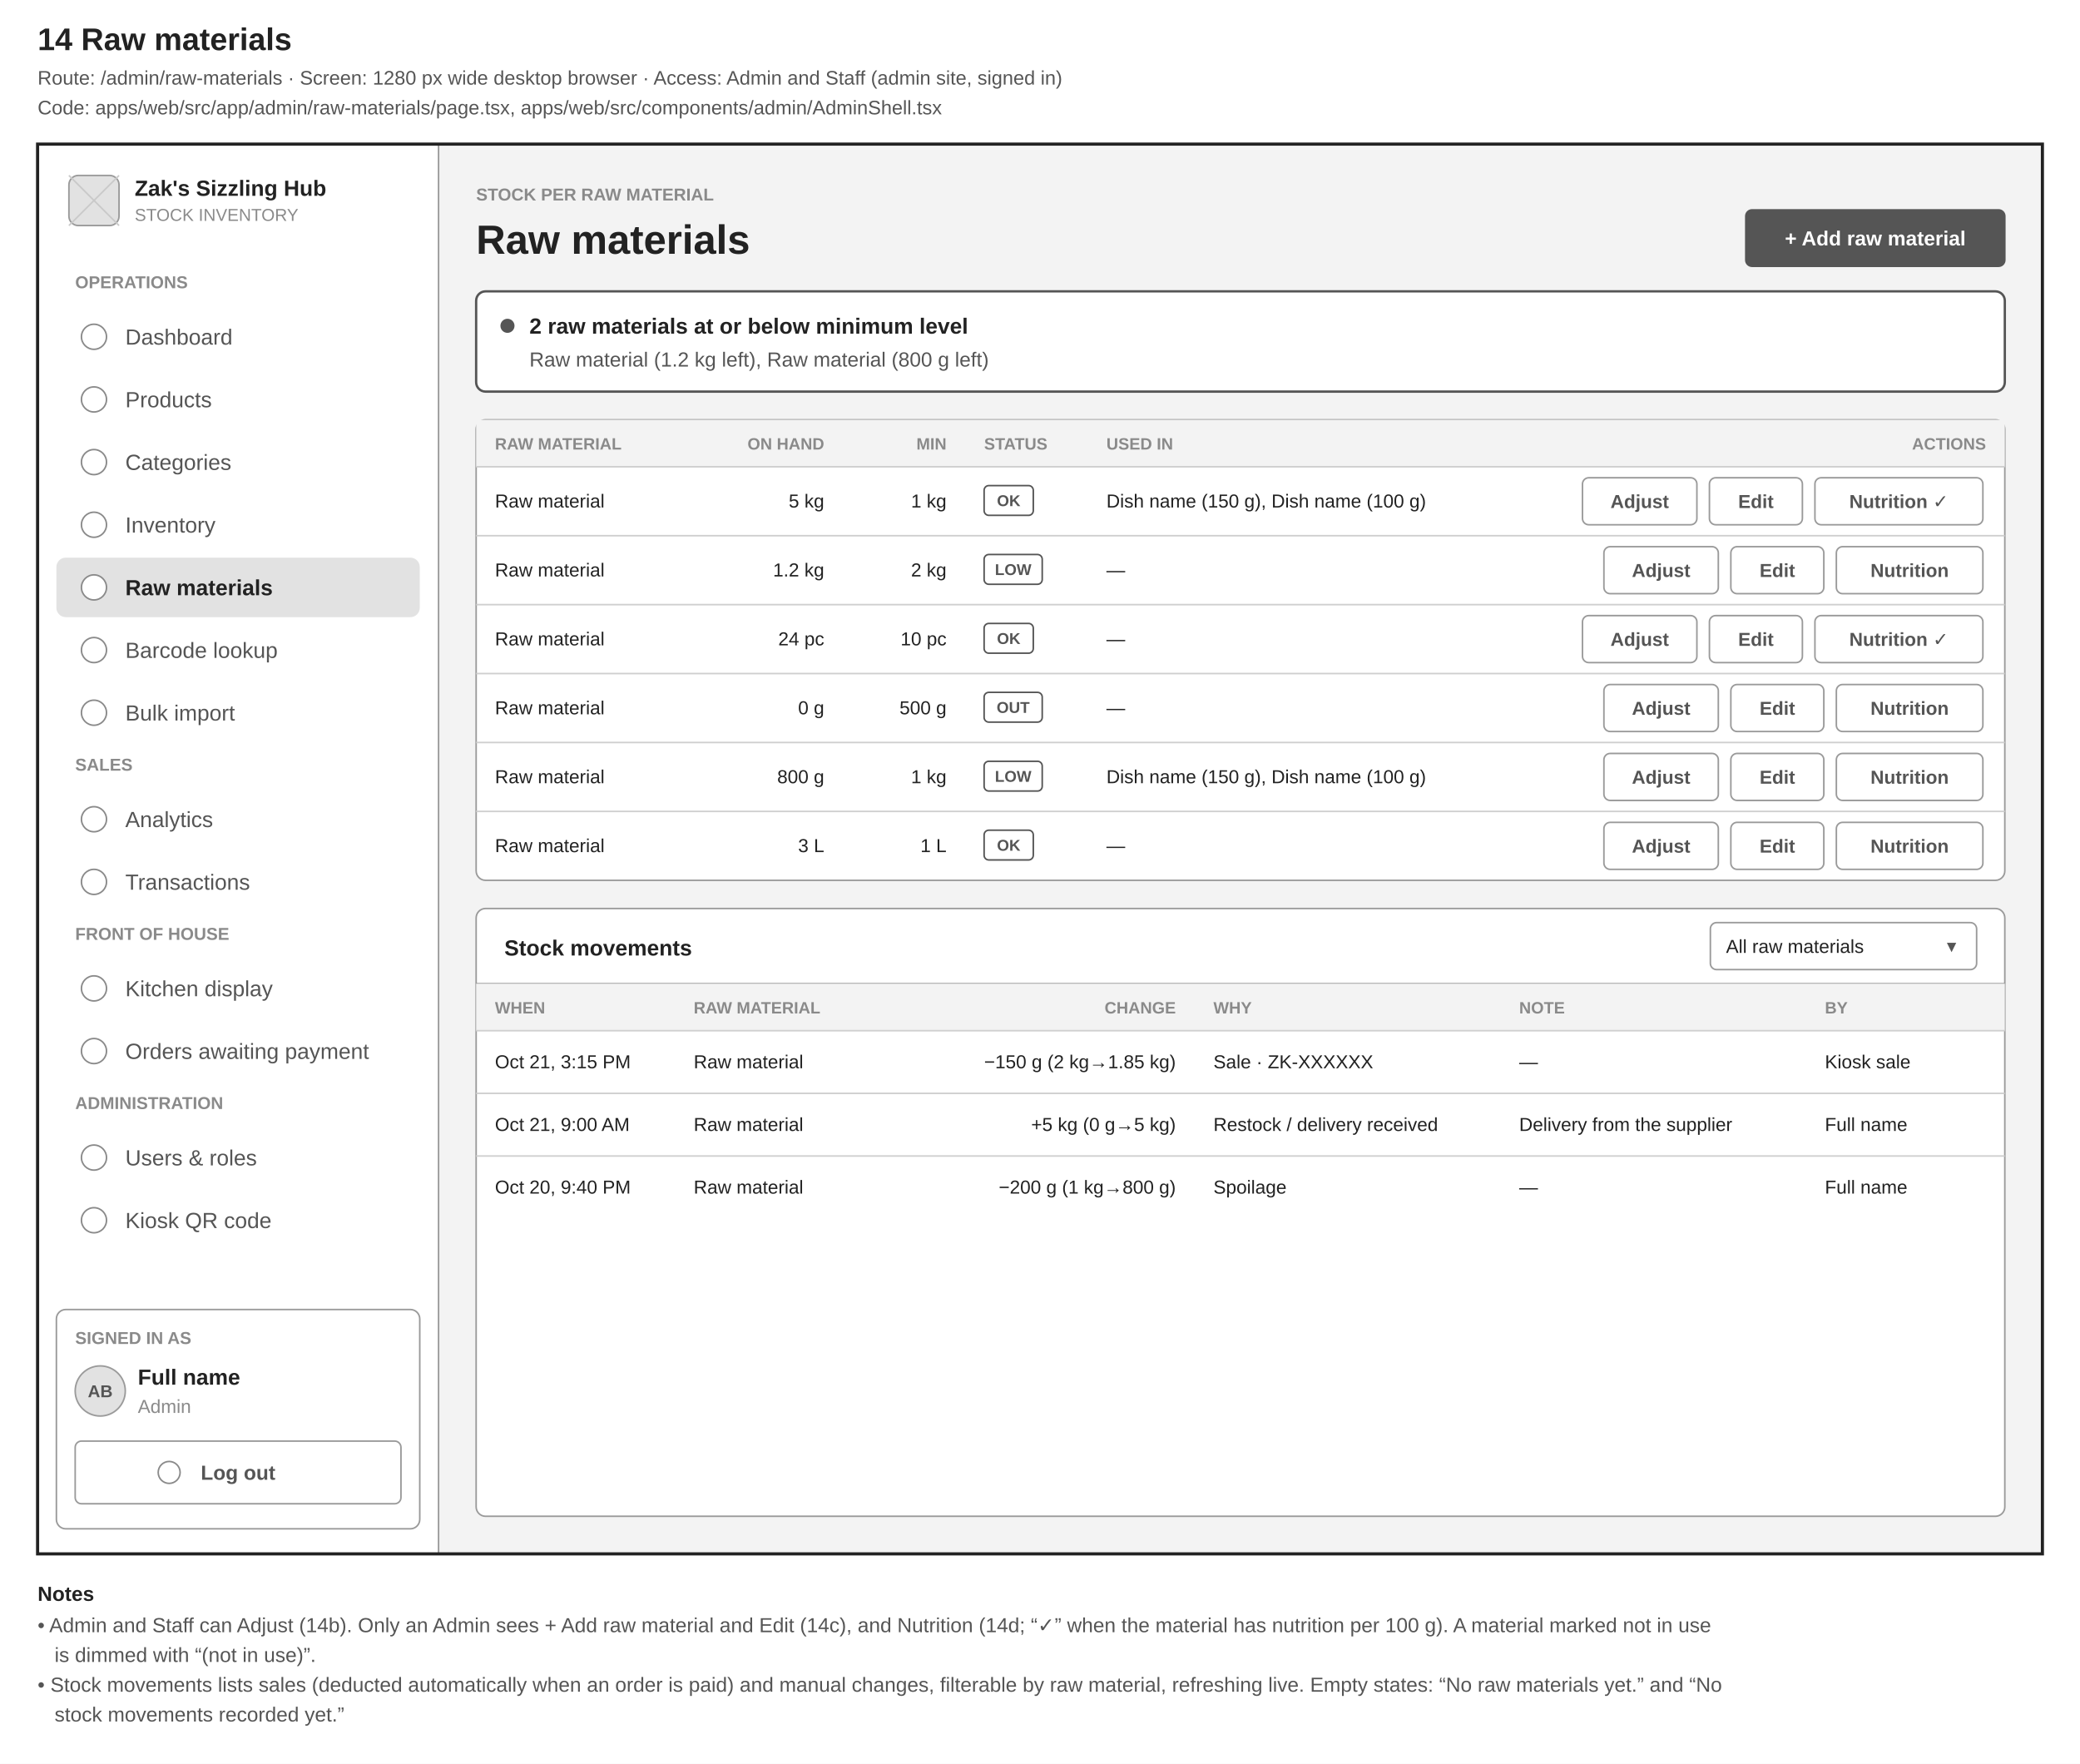
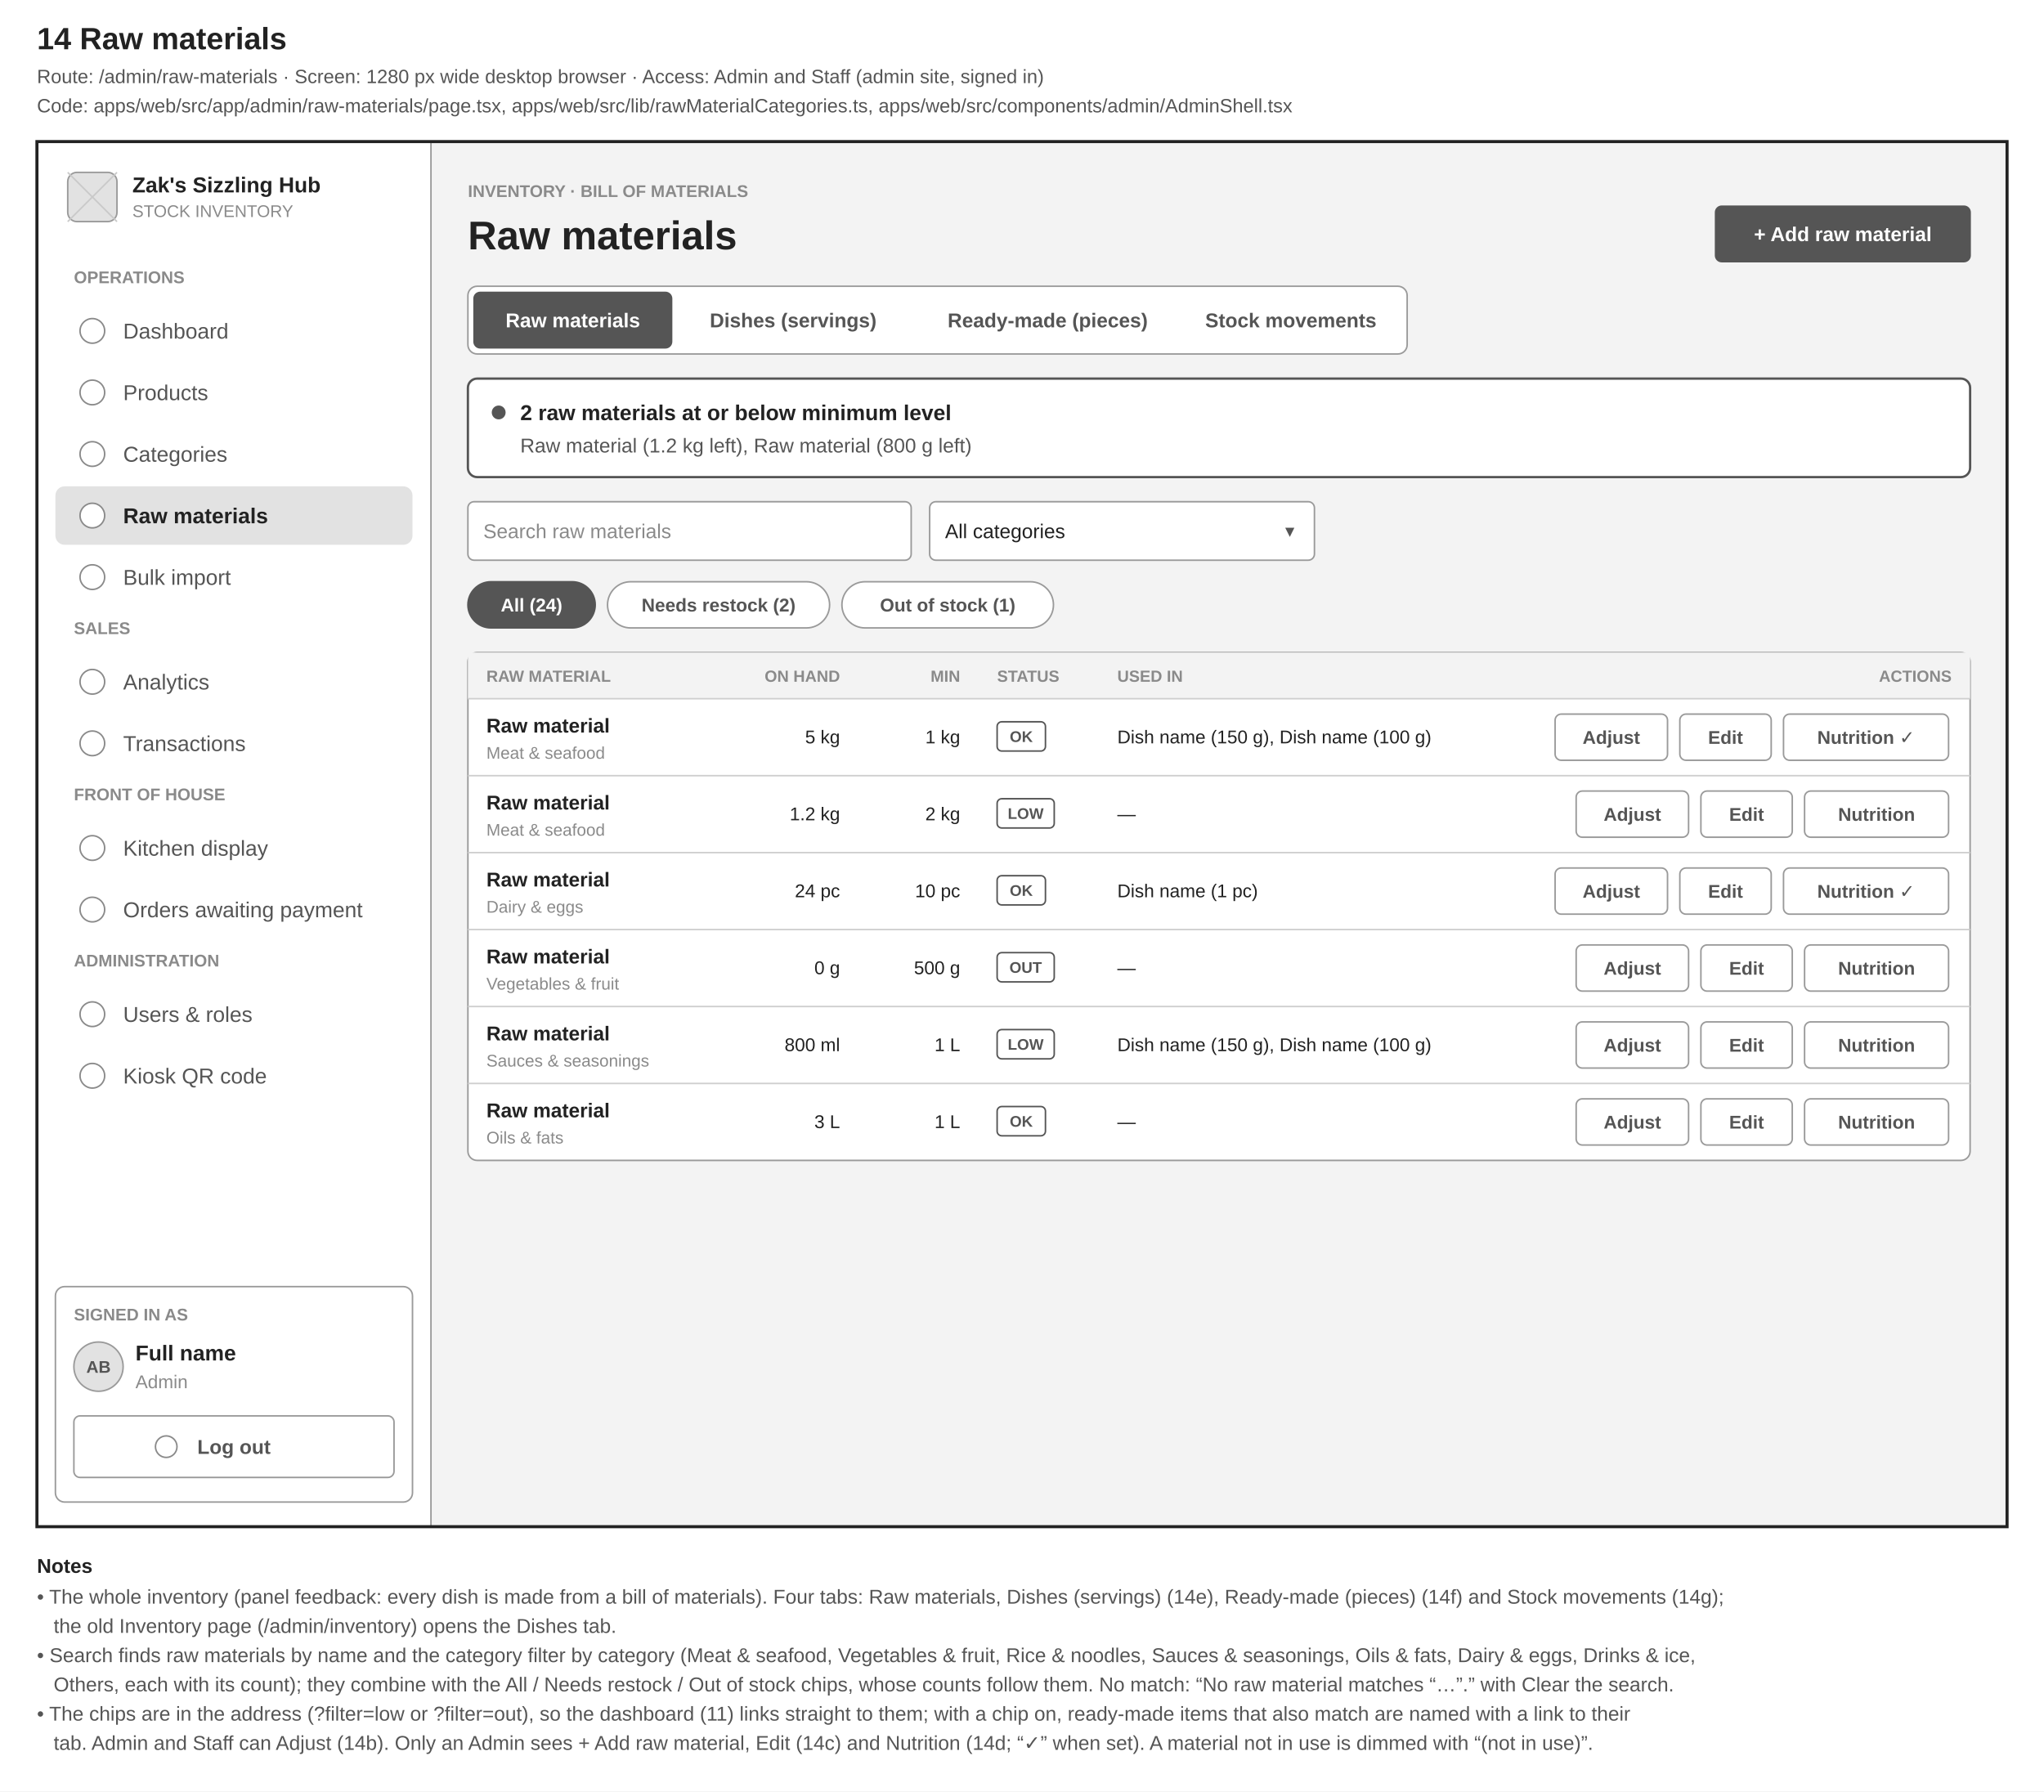
- <svg xmlns="http://www.w3.org/2000/svg" width="1328" height="1126" viewBox="0 0 1328 1126">
-   <rect x="0" y="0" width="1328" height="1126" fill="#ffffff" />
+ <svg xmlns="http://www.w3.org/2000/svg" width="1328" height="1164" viewBox="0 0 1328 1164">
+   <rect x="0" y="0" width="1328" height="1164" fill="#ffffff" />
  <text x="24" y="32" font-family="Arial, Helvetica, sans-serif" font-size="20" font-weight="700" fill="#222222">14  Raw materials</text>
  <text x="24" y="54" font-family="Arial, Helvetica, sans-serif" font-size="12.5" fill="#555555">Route: /admin/raw-materials   ·   Screen: 1280 px wide desktop browser   ·   Access: Admin and Staff (admin site, signed in)</text>
-   <text x="24" y="73" font-family="Arial, Helvetica, sans-serif" font-size="12.5" fill="#555555">Code: apps/web/src/app/admin/raw-materials/page.tsx, apps/web/src/components/admin/AdminShell.tsx</text>
+   <text x="24" y="73" font-family="Arial, Helvetica, sans-serif" font-size="12.5" fill="#555555">Code: apps/web/src/app/admin/raw-materials/page.tsx, apps/web/src/lib/rawMaterialCategories.ts, apps/web/src/components/admin/AdminShell.tsx</text>
  <text x="24" y="1022" font-family="Arial, Helvetica, sans-serif" font-size="13" font-weight="700" fill="#222222">Notes</text>
-   <text x="24" y="1042" font-family="Arial, Helvetica, sans-serif" font-size="13" fill="#555555" xml:space="preserve">• Admin and Staff can Adjust (14b). Only an Admin sees + Add raw material and Edit (14c), and Nutrition (14d; “✓” when the material has nutrition per 100 g). A material marked not in use</text>
-   <text x="24" y="1061" font-family="Arial, Helvetica, sans-serif" font-size="13" fill="#555555" xml:space="preserve">   is dimmed with “(not in use)”.</text>
-   <text x="24" y="1080" font-family="Arial, Helvetica, sans-serif" font-size="13" fill="#555555" xml:space="preserve">• Stock movements lists sales (deducted automatically when an order is paid) and manual changes, filterable by raw material, refreshing live. Empty states: “No raw materials yet.” and “No</text>
-   <text x="24" y="1099" font-family="Arial, Helvetica, sans-serif" font-size="13" fill="#555555" xml:space="preserve">   stock movements recorded yet.”</text>
+   <text x="24" y="1042" font-family="Arial, Helvetica, sans-serif" font-size="13" fill="#555555" xml:space="preserve">• The whole inventory (panel feedback: every dish is made from a bill of materials). Four tabs: Raw materials, Dishes (servings) (14e), Ready-made (pieces) (14f) and Stock movements (14g);</text>
+   <text x="24" y="1061" font-family="Arial, Helvetica, sans-serif" font-size="13" fill="#555555" xml:space="preserve">   the old Inventory page (/admin/inventory) opens the Dishes tab.</text>
+   <text x="24" y="1080" font-family="Arial, Helvetica, sans-serif" font-size="13" fill="#555555" xml:space="preserve">• Search finds raw materials by name and the category filter by category (Meat &amp; seafood, Vegetables &amp; fruit, Rice &amp; noodles, Sauces &amp; seasonings, Oils &amp; fats, Dairy &amp; eggs, Drinks &amp; ice,</text>
+   <text x="24" y="1099" font-family="Arial, Helvetica, sans-serif" font-size="13" fill="#555555" xml:space="preserve">   Others, each with its count); they combine with the All / Needs restock / Out of stock chips, whose counts follow them. No match: “No raw material matches “…”.” with Clear the search.</text>
+   <text x="24" y="1118" font-family="Arial, Helvetica, sans-serif" font-size="13" fill="#555555" xml:space="preserve">• The chips are in the address (?filter=low or ?filter=out), so the dashboard (11) links straight to them; with a chip on, ready-made items that also match are named with a link to their</text>
+   <text x="24" y="1137" font-family="Arial, Helvetica, sans-serif" font-size="13" fill="#555555" xml:space="preserve">   tab. Admin and Staff can Adjust (14b). Only an Admin sees + Add raw material, Edit (14c) and Nutrition (14d; “✓” when set). A material not in use is dimmed with “(not in use)”.</text>
  <g transform="translate(24,92)">
    <clipPath id="frame">
      <rect x="0" y="0" width="1280" height="900" />
    </clipPath>
    <g clip-path="url(#frame)">
      <rect x="0" y="0" width="1280" height="900" fill="#ffffff" />
      <rect x="0" y="0" width="1280" height="900" rx="0" fill="#f3f3f3" stroke="none" />
      <rect x="0" y="0" width="256" height="900" rx="0" fill="#ffffff" stroke="none" />
      <line x1="256" y1="0" x2="256" y2="900" stroke="#9a9a9a" stroke-width="1" />
      <rect x="20" y="20" width="32" height="32" rx="6" fill="#e2e2e2" stroke="#9a9a9a" stroke-width="1" />
      <line x1="20" y1="20" x2="52" y2="52" stroke="#c9c9c9" stroke-width="1" />
      <line x1="52" y1="20" x2="20" y2="52" stroke="#c9c9c9" stroke-width="1" />
      <text x="62" y="33" font-family="Arial, Helvetica, sans-serif" font-size="14" font-weight="700" text-anchor="start" fill="#222222">Zak's Sizzling Hub</text>
      <text x="62" y="49" font-family="Arial, Helvetica, sans-serif" font-size="11" font-weight="400" text-anchor="start" fill="#8a8a8a">STOCK INVENTORY</text>
      <text x="24" y="92" font-family="Arial, Helvetica, sans-serif" font-size="11" font-weight="700" text-anchor="start" fill="#8a8a8a">OPERATIONS</text>
      <circle cx="36" cy="123" r="8" fill="#ffffff" stroke="#8a8a8a" stroke-width="1" />
      <text x="56" y="128" font-family="Arial, Helvetica, sans-serif" font-size="14" font-weight="400" text-anchor="start" fill="#555555">Dashboard</text>
      <circle cx="36" cy="163" r="8" fill="#ffffff" stroke="#8a8a8a" stroke-width="1" />
      <text x="56" y="168" font-family="Arial, Helvetica, sans-serif" font-size="14" font-weight="400" text-anchor="start" fill="#555555">Products</text>
      <circle cx="36" cy="203" r="8" fill="#ffffff" stroke="#8a8a8a" stroke-width="1" />
      <text x="56" y="208" font-family="Arial, Helvetica, sans-serif" font-size="14" font-weight="400" text-anchor="start" fill="#555555">Categories</text>
+       <rect x="12" y="224" width="232" height="38" rx="6" fill="#e2e2e2" stroke="none" />
      <circle cx="36" cy="243" r="8" fill="#ffffff" stroke="#8a8a8a" stroke-width="1" />
-       <text x="56" y="248" font-family="Arial, Helvetica, sans-serif" font-size="14" font-weight="400" text-anchor="start" fill="#555555">Inventory</text>
-       <rect x="12" y="264" width="232" height="38" rx="6" fill="#e2e2e2" stroke="none" />
+       <text x="56" y="248" font-family="Arial, Helvetica, sans-serif" font-size="14" font-weight="700" text-anchor="start" fill="#222222">Raw materials</text>
      <circle cx="36" cy="283" r="8" fill="#ffffff" stroke="#8a8a8a" stroke-width="1" />
-       <text x="56" y="288" font-family="Arial, Helvetica, sans-serif" font-size="14" font-weight="700" text-anchor="start" fill="#222222">Raw materials</text>
-       <circle cx="36" cy="323" r="8" fill="#ffffff" stroke="#8a8a8a" stroke-width="1" />
-       <text x="56" y="328" font-family="Arial, Helvetica, sans-serif" font-size="14" font-weight="400" text-anchor="start" fill="#555555">Barcode lookup</text>
-       <circle cx="36" cy="363" r="8" fill="#ffffff" stroke="#8a8a8a" stroke-width="1" />
-       <text x="56" y="368" font-family="Arial, Helvetica, sans-serif" font-size="14" font-weight="400" text-anchor="start" fill="#555555">Bulk import</text>
-       <text x="24" y="400" font-family="Arial, Helvetica, sans-serif" font-size="11" font-weight="700" text-anchor="start" fill="#8a8a8a">SALES</text>
-       <circle cx="36" cy="431" r="8" fill="#ffffff" stroke="#8a8a8a" stroke-width="1" />
-       <text x="56" y="436" font-family="Arial, Helvetica, sans-serif" font-size="14" font-weight="400" text-anchor="start" fill="#555555">Analytics</text>
-       <circle cx="36" cy="471" r="8" fill="#ffffff" stroke="#8a8a8a" stroke-width="1" />
-       <text x="56" y="476" font-family="Arial, Helvetica, sans-serif" font-size="14" font-weight="400" text-anchor="start" fill="#555555">Transactions</text>
-       <text x="24" y="508" font-family="Arial, Helvetica, sans-serif" font-size="11" font-weight="700" text-anchor="start" fill="#8a8a8a">FRONT OF HOUSE</text>
-       <circle cx="36" cy="539" r="8" fill="#ffffff" stroke="#8a8a8a" stroke-width="1" />
-       <text x="56" y="544" font-family="Arial, Helvetica, sans-serif" font-size="14" font-weight="400" text-anchor="start" fill="#555555">Kitchen display</text>
-       <circle cx="36" cy="579" r="8" fill="#ffffff" stroke="#8a8a8a" stroke-width="1" />
-       <text x="56" y="584" font-family="Arial, Helvetica, sans-serif" font-size="14" font-weight="400" text-anchor="start" fill="#555555">Orders awaiting payment</text>
-       <text x="24" y="616" font-family="Arial, Helvetica, sans-serif" font-size="11" font-weight="700" text-anchor="start" fill="#8a8a8a">ADMINISTRATION</text>
-       <circle cx="36" cy="647" r="8" fill="#ffffff" stroke="#8a8a8a" stroke-width="1" />
-       <text x="56" y="652" font-family="Arial, Helvetica, sans-serif" font-size="14" font-weight="400" text-anchor="start" fill="#555555">Users &amp; roles</text>
-       <circle cx="36" cy="687" r="8" fill="#ffffff" stroke="#8a8a8a" stroke-width="1" />
-       <text x="56" y="692" font-family="Arial, Helvetica, sans-serif" font-size="14" font-weight="400" text-anchor="start" fill="#555555">Kiosk QR code</text>
+       <text x="56" y="288" font-family="Arial, Helvetica, sans-serif" font-size="14" font-weight="400" text-anchor="start" fill="#555555">Bulk import</text>
+       <text x="24" y="320" font-family="Arial, Helvetica, sans-serif" font-size="11" font-weight="700" text-anchor="start" fill="#8a8a8a">SALES</text>
+       <circle cx="36" cy="351" r="8" fill="#ffffff" stroke="#8a8a8a" stroke-width="1" />
+       <text x="56" y="356" font-family="Arial, Helvetica, sans-serif" font-size="14" font-weight="400" text-anchor="start" fill="#555555">Analytics</text>
+       <circle cx="36" cy="391" r="8" fill="#ffffff" stroke="#8a8a8a" stroke-width="1" />
+       <text x="56" y="396" font-family="Arial, Helvetica, sans-serif" font-size="14" font-weight="400" text-anchor="start" fill="#555555">Transactions</text>
+       <text x="24" y="428" font-family="Arial, Helvetica, sans-serif" font-size="11" font-weight="700" text-anchor="start" fill="#8a8a8a">FRONT OF HOUSE</text>
+       <circle cx="36" cy="459" r="8" fill="#ffffff" stroke="#8a8a8a" stroke-width="1" />
+       <text x="56" y="464" font-family="Arial, Helvetica, sans-serif" font-size="14" font-weight="400" text-anchor="start" fill="#555555">Kitchen display</text>
+       <circle cx="36" cy="499" r="8" fill="#ffffff" stroke="#8a8a8a" stroke-width="1" />
+       <text x="56" y="504" font-family="Arial, Helvetica, sans-serif" font-size="14" font-weight="400" text-anchor="start" fill="#555555">Orders awaiting payment</text>
+       <text x="24" y="536" font-family="Arial, Helvetica, sans-serif" font-size="11" font-weight="700" text-anchor="start" fill="#8a8a8a">ADMINISTRATION</text>
+       <circle cx="36" cy="567" r="8" fill="#ffffff" stroke="#8a8a8a" stroke-width="1" />
+       <text x="56" y="572" font-family="Arial, Helvetica, sans-serif" font-size="14" font-weight="400" text-anchor="start" fill="#555555">Users &amp; roles</text>
+       <circle cx="36" cy="607" r="8" fill="#ffffff" stroke="#8a8a8a" stroke-width="1" />
+       <text x="56" y="612" font-family="Arial, Helvetica, sans-serif" font-size="14" font-weight="400" text-anchor="start" fill="#555555">Kiosk QR code</text>
      <rect x="12" y="744" width="232" height="140" rx="6" fill="#ffffff" stroke="#9a9a9a" stroke-width="1" />
      <text x="24" y="766" font-family="Arial, Helvetica, sans-serif" font-size="11" font-weight="700" text-anchor="start" fill="#8a8a8a">SIGNED IN AS</text>
      <circle cx="40" cy="796" r="16" fill="#e2e2e2" stroke="#9a9a9a" stroke-width="1" />
      <text x="40" y="800" font-family="Arial, Helvetica, sans-serif" font-size="11" font-weight="700" text-anchor="middle" fill="#555555">AB</text>
      <text x="64" y="792" font-family="Arial, Helvetica, sans-serif" font-size="14" font-weight="700" text-anchor="start" fill="#222222">Full name</text>
      <text x="64" y="810" font-family="Arial, Helvetica, sans-serif" font-size="12" font-weight="400" text-anchor="start" fill="#8a8a8a">Admin</text>
      <rect x="24" y="828" width="208" height="40" rx="4" fill="#ffffff" stroke="#9a9a9a" stroke-width="1" />
      <text x="128.0" y="852.68" font-family="Arial, Helvetica, sans-serif" font-size="13" font-weight="700" text-anchor="middle" fill="#555555">Log out</text>
      <circle cx="84" cy="848" r="7" fill="#ffffff" stroke="#8a8a8a" stroke-width="1" />
-       <text x="280" y="36" font-family="Arial, Helvetica, sans-serif" font-size="11" font-weight="700" text-anchor="start" fill="#8a8a8a">STOCK PER RAW MATERIAL</text>
+       <text x="280" y="36" font-family="Arial, Helvetica, sans-serif" font-size="11" font-weight="700" text-anchor="start" fill="#8a8a8a">INVENTORY · BILL OF MATERIALS</text>
      <text x="280" y="70" font-family="Arial, Helvetica, sans-serif" font-size="26" font-weight="700" text-anchor="start" fill="#222222">Raw materials</text>
      <rect x="1090.62" y="42" width="165.38" height="36" rx="4" fill="#555555" stroke="#555555" stroke-width="1" />
      <text x="1173.31" y="64.68" font-family="Arial, Helvetica, sans-serif" font-size="13" font-weight="700" text-anchor="middle" fill="#ffffff">+ Add raw material</text>
-       <rect x="280" y="94" width="976" height="64" rx="6" fill="#ffffff" stroke="#555555" stroke-width="1.5" />
-       <circle cx="300" cy="116" r="4" fill="#555555" stroke="#555555" stroke-width="1" />
-       <text x="314" y="121" font-family="Arial, Helvetica, sans-serif" font-size="14" font-weight="700" text-anchor="start" fill="#222222">2 raw materials at or below minimum level</text>
-       <text x="314" y="142" font-family="Arial, Helvetica, sans-serif" font-size="13" font-weight="400" text-anchor="start" fill="#555555">Raw material (1.2 kg left), Raw material (800 g left)</text>
-       <rect x="280" y="176" width="976" height="294" rx="6" fill="#ffffff" stroke="#9a9a9a" stroke-width="1" />
-       <rect x="280" y="176" width="976" height="30" rx="0" fill="#f3f3f3" stroke="none" stroke-width="1" />
-       <text x="292" y="195.0" font-family="Arial, Helvetica, sans-serif" font-size="10.5" font-weight="700" text-anchor="start" fill="#8a8a8a">RAW MATERIAL</text>
-       <text x="502.24" y="195.0" font-family="Arial, Helvetica, sans-serif" font-size="10.5" font-weight="700" text-anchor="end" fill="#8a8a8a">ON HAND</text>
-       <text x="580.32" y="195.0" font-family="Arial, Helvetica, sans-serif" font-size="10.5" font-weight="700" text-anchor="end" fill="#8a8a8a">MIN</text>
-       <text x="604.32" y="195.0" font-family="Arial, Helvetica, sans-serif" font-size="10.5" font-weight="700" text-anchor="start" fill="#8a8a8a">STATUS</text>
-       <text x="682.4" y="195.0" font-family="Arial, Helvetica, sans-serif" font-size="10.5" font-weight="700" text-anchor="start" fill="#8a8a8a">USED IN</text>
-       <text x="1244.0" y="195.0" font-family="Arial, Helvetica, sans-serif" font-size="10.5" font-weight="700" text-anchor="end" fill="#8a8a8a">ACTIONS</text>
-       <line x1="280" y1="206" x2="1256" y2="206" stroke="#cfcfcf" stroke-width="1" />
-       <text x="292" y="232.0" font-family="Arial, Helvetica, sans-serif" font-size="12" font-weight="400" text-anchor="start" fill="#222222">Raw material</text>
-       <text x="502.24" y="232.0" font-family="Arial, Helvetica, sans-serif" font-size="12" font-weight="400" text-anchor="end" fill="#222222">5 kg</text>
-       <text x="580.32" y="232.0" font-family="Arial, Helvetica, sans-serif" font-size="12" font-weight="400" text-anchor="end" fill="#222222">1 kg</text>
-       <rect x="604.32" y="218.0" width="31.4" height="19" rx="3" fill="#ffffff" stroke="#555555" stroke-width="1" />
-       <text x="620.02" y="231.1" font-family="Arial, Helvetica, sans-serif" font-size="10" font-weight="700" text-anchor="middle" fill="#555555">OK</text>
-       <text x="682.4" y="232.0" font-family="Arial, Helvetica, sans-serif" font-size="12" font-weight="400" text-anchor="start" fill="#222222">Dish name (150 g), Dish name (100 g)</text>
-       <rect x="1134.76" y="213.0" width="107.24" height="30" rx="4" fill="#ffffff" stroke="#9a9a9a" stroke-width="1" />
-       <text x="1188.38" y="232.32" font-family="Arial, Helvetica, sans-serif" font-size="12" font-weight="700" text-anchor="middle" fill="#555555">Nutrition ✓</text>
-       <rect x="1067.4" y="213.0" width="59.36" height="30" rx="4" fill="#ffffff" stroke="#9a9a9a" stroke-width="1" />
-       <text x="1097.08" y="232.32" font-family="Arial, Helvetica, sans-serif" font-size="12" font-weight="700" text-anchor="middle" fill="#555555">Edit</text>
-       <rect x="986.36" y="213.0" width="73.04" height="30" rx="4" fill="#ffffff" stroke="#9a9a9a" stroke-width="1" />
-       <text x="1022.88" y="232.32" font-family="Arial, Helvetica, sans-serif" font-size="12" font-weight="700" text-anchor="middle" fill="#555555">Adjust</text>
-       <line x1="280" y1="250" x2="1256" y2="250" stroke="#cfcfcf" stroke-width="1" />
-       <text x="292" y="276.0" font-family="Arial, Helvetica, sans-serif" font-size="12" font-weight="400" text-anchor="start" fill="#222222">Raw material</text>
-       <text x="502.24" y="276.0" font-family="Arial, Helvetica, sans-serif" font-size="12" font-weight="400" text-anchor="end" fill="#222222">1.2 kg</text>
-       <text x="580.32" y="276.0" font-family="Arial, Helvetica, sans-serif" font-size="12" font-weight="400" text-anchor="end" fill="#222222">2 kg</text>
-       <rect x="604.32" y="262.0" width="37.1" height="19" rx="3" fill="#ffffff" stroke="#555555" stroke-width="1" />
-       <text x="622.87" y="275.1" font-family="Arial, Helvetica, sans-serif" font-size="10" font-weight="700" text-anchor="middle" fill="#555555">LOW</text>
-       <text x="682.4" y="276.0" font-family="Arial, Helvetica, sans-serif" font-size="12" font-weight="400" text-anchor="start" fill="#222222">—</text>
-       <rect x="1148.44" y="257.0" width="93.56" height="30" rx="4" fill="#ffffff" stroke="#9a9a9a" stroke-width="1" />
-       <text x="1195.22" y="276.32" font-family="Arial, Helvetica, sans-serif" font-size="12" font-weight="700" text-anchor="middle" fill="#555555">Nutrition</text>
-       <rect x="1081.08" y="257.0" width="59.36" height="30" rx="4" fill="#ffffff" stroke="#9a9a9a" stroke-width="1" />
-       <text x="1110.76" y="276.32" font-family="Arial, Helvetica, sans-serif" font-size="12" font-weight="700" text-anchor="middle" fill="#555555">Edit</text>
-       <rect x="1000.04" y="257.0" width="73.04" height="30" rx="4" fill="#ffffff" stroke="#9a9a9a" stroke-width="1" />
-       <text x="1036.56" y="276.32" font-family="Arial, Helvetica, sans-serif" font-size="12" font-weight="700" text-anchor="middle" fill="#555555">Adjust</text>
-       <line x1="280" y1="294" x2="1256" y2="294" stroke="#cfcfcf" stroke-width="1" />
-       <text x="292" y="320.0" font-family="Arial, Helvetica, sans-serif" font-size="12" font-weight="400" text-anchor="start" fill="#222222">Raw material</text>
-       <text x="502.24" y="320.0" font-family="Arial, Helvetica, sans-serif" font-size="12" font-weight="400" text-anchor="end" fill="#222222">24 pc</text>
-       <text x="580.32" y="320.0" font-family="Arial, Helvetica, sans-serif" font-size="12" font-weight="400" text-anchor="end" fill="#222222">10 pc</text>
-       <rect x="604.32" y="306.0" width="31.4" height="19" rx="3" fill="#ffffff" stroke="#555555" stroke-width="1" />
-       <text x="620.02" y="319.1" font-family="Arial, Helvetica, sans-serif" font-size="10" font-weight="700" text-anchor="middle" fill="#555555">OK</text>
-       <text x="682.4" y="320.0" font-family="Arial, Helvetica, sans-serif" font-size="12" font-weight="400" text-anchor="start" fill="#222222">—</text>
-       <rect x="1134.76" y="301.0" width="107.24" height="30" rx="4" fill="#ffffff" stroke="#9a9a9a" stroke-width="1" />
-       <text x="1188.38" y="320.32" font-family="Arial, Helvetica, sans-serif" font-size="12" font-weight="700" text-anchor="middle" fill="#555555">Nutrition ✓</text>
-       <rect x="1067.4" y="301.0" width="59.36" height="30" rx="4" fill="#ffffff" stroke="#9a9a9a" stroke-width="1" />
-       <text x="1097.08" y="320.32" font-family="Arial, Helvetica, sans-serif" font-size="12" font-weight="700" text-anchor="middle" fill="#555555">Edit</text>
-       <rect x="986.36" y="301.0" width="73.04" height="30" rx="4" fill="#ffffff" stroke="#9a9a9a" stroke-width="1" />
-       <text x="1022.88" y="320.32" font-family="Arial, Helvetica, sans-serif" font-size="12" font-weight="700" text-anchor="middle" fill="#555555">Adjust</text>
-       <line x1="280" y1="338" x2="1256" y2="338" stroke="#cfcfcf" stroke-width="1" />
-       <text x="292" y="364.0" font-family="Arial, Helvetica, sans-serif" font-size="12" font-weight="400" text-anchor="start" fill="#222222">Raw material</text>
-       <text x="502.24" y="364.0" font-family="Arial, Helvetica, sans-serif" font-size="12" font-weight="400" text-anchor="end" fill="#222222">0 g</text>
-       <text x="580.32" y="364.0" font-family="Arial, Helvetica, sans-serif" font-size="12" font-weight="400" text-anchor="end" fill="#222222">500 g</text>
-       <rect x="604.32" y="350.0" width="37.1" height="19" rx="3" fill="#ffffff" stroke="#555555" stroke-width="1" />
-       <text x="622.87" y="363.1" font-family="Arial, Helvetica, sans-serif" font-size="10" font-weight="700" text-anchor="middle" fill="#555555">OUT</text>
-       <text x="682.4" y="364.0" font-family="Arial, Helvetica, sans-serif" font-size="12" font-weight="400" text-anchor="start" fill="#222222">—</text>
-       <rect x="1148.44" y="345.0" width="93.56" height="30" rx="4" fill="#ffffff" stroke="#9a9a9a" stroke-width="1" />
-       <text x="1195.22" y="364.32" font-family="Arial, Helvetica, sans-serif" font-size="12" font-weight="700" text-anchor="middle" fill="#555555">Nutrition</text>
-       <rect x="1081.08" y="345.0" width="59.36" height="30" rx="4" fill="#ffffff" stroke="#9a9a9a" stroke-width="1" />
-       <text x="1110.76" y="364.32" font-family="Arial, Helvetica, sans-serif" font-size="12" font-weight="700" text-anchor="middle" fill="#555555">Edit</text>
-       <rect x="1000.04" y="345.0" width="73.04" height="30" rx="4" fill="#ffffff" stroke="#9a9a9a" stroke-width="1" />
-       <text x="1036.56" y="364.32" font-family="Arial, Helvetica, sans-serif" font-size="12" font-weight="700" text-anchor="middle" fill="#555555">Adjust</text>
-       <line x1="280" y1="382" x2="1256" y2="382" stroke="#cfcfcf" stroke-width="1" />
-       <text x="292" y="408.0" font-family="Arial, Helvetica, sans-serif" font-size="12" font-weight="400" text-anchor="start" fill="#222222">Raw material</text>
-       <text x="502.24" y="408.0" font-family="Arial, Helvetica, sans-serif" font-size="12" font-weight="400" text-anchor="end" fill="#222222">800 g</text>
-       <text x="580.32" y="408.0" font-family="Arial, Helvetica, sans-serif" font-size="12" font-weight="400" text-anchor="end" fill="#222222">1 kg</text>
-       <rect x="604.32" y="394.0" width="37.1" height="19" rx="3" fill="#ffffff" stroke="#555555" stroke-width="1" />
-       <text x="622.87" y="407.1" font-family="Arial, Helvetica, sans-serif" font-size="10" font-weight="700" text-anchor="middle" fill="#555555">LOW</text>
-       <text x="682.4" y="408.0" font-family="Arial, Helvetica, sans-serif" font-size="12" font-weight="400" text-anchor="start" fill="#222222">Dish name (150 g), Dish name (100 g)</text>
-       <rect x="1148.44" y="389.0" width="93.56" height="30" rx="4" fill="#ffffff" stroke="#9a9a9a" stroke-width="1" />
-       <text x="1195.22" y="408.32" font-family="Arial, Helvetica, sans-serif" font-size="12" font-weight="700" text-anchor="middle" fill="#555555">Nutrition</text>
-       <rect x="1081.08" y="389.0" width="59.36" height="30" rx="4" fill="#ffffff" stroke="#9a9a9a" stroke-width="1" />
-       <text x="1110.76" y="408.32" font-family="Arial, Helvetica, sans-serif" font-size="12" font-weight="700" text-anchor="middle" fill="#555555">Edit</text>
-       <rect x="1000.04" y="389.0" width="73.04" height="30" rx="4" fill="#ffffff" stroke="#9a9a9a" stroke-width="1" />
-       <text x="1036.56" y="408.32" font-family="Arial, Helvetica, sans-serif" font-size="12" font-weight="700" text-anchor="middle" fill="#555555">Adjust</text>
-       <line x1="280" y1="426" x2="1256" y2="426" stroke="#cfcfcf" stroke-width="1" />
-       <text x="292" y="452.0" font-family="Arial, Helvetica, sans-serif" font-size="12" font-weight="400" text-anchor="start" fill="#222222">Raw material</text>
-       <text x="502.24" y="452.0" font-family="Arial, Helvetica, sans-serif" font-size="12" font-weight="400" text-anchor="end" fill="#222222">3 L</text>
-       <text x="580.32" y="452.0" font-family="Arial, Helvetica, sans-serif" font-size="12" font-weight="400" text-anchor="end" fill="#222222">1 L</text>
-       <rect x="604.32" y="438.0" width="31.4" height="19" rx="3" fill="#ffffff" stroke="#555555" stroke-width="1" />
-       <text x="620.02" y="451.1" font-family="Arial, Helvetica, sans-serif" font-size="10" font-weight="700" text-anchor="middle" fill="#555555">OK</text>
-       <text x="682.4" y="452.0" font-family="Arial, Helvetica, sans-serif" font-size="12" font-weight="400" text-anchor="start" fill="#222222">—</text>
-       <rect x="1148.44" y="433.0" width="93.56" height="30" rx="4" fill="#ffffff" stroke="#9a9a9a" stroke-width="1" />
-       <text x="1195.22" y="452.32" font-family="Arial, Helvetica, sans-serif" font-size="12" font-weight="700" text-anchor="middle" fill="#555555">Nutrition</text>
-       <rect x="1081.08" y="433.0" width="59.36" height="30" rx="4" fill="#ffffff" stroke="#9a9a9a" stroke-width="1" />
-       <text x="1110.76" y="452.32" font-family="Arial, Helvetica, sans-serif" font-size="12" font-weight="700" text-anchor="middle" fill="#555555">Edit</text>
-       <rect x="1000.04" y="433.0" width="73.04" height="30" rx="4" fill="#ffffff" stroke="#9a9a9a" stroke-width="1" />
-       <text x="1036.56" y="452.32" font-family="Arial, Helvetica, sans-serif" font-size="12" font-weight="700" text-anchor="middle" fill="#555555">Adjust</text>
-       <rect x="280" y="488" width="976" height="388" rx="6" fill="#ffffff" stroke="#9a9a9a" stroke-width="1" />
-       <text x="298" y="518" font-family="Arial, Helvetica, sans-serif" font-size="14" font-weight="700" text-anchor="start" fill="#222222">Stock movements</text>
-       <line x1="280" y1="536" x2="1256" y2="536" stroke="#9a9a9a" stroke-width="1" />
-       <rect x="1068" y="497" width="170" height="30" rx="4" fill="#ffffff" stroke="#9a9a9a" stroke-width="1" />
-       <text x="1078" y="516.32" font-family="Arial, Helvetica, sans-serif" font-size="12" font-weight="400" text-anchor="start" fill="#222222">All raw materials</text>
-       <text x="1222" y="516.0" font-family="Arial, Helvetica, sans-serif" font-size="12" font-weight="400" text-anchor="middle" fill="#555555">▾</text>
-       <rect x="280" y="536" width="976" height="30" rx="0" fill="#f3f3f3" stroke="none" stroke-width="1" />
-       <text x="292" y="555.0" font-family="Arial, Helvetica, sans-serif" font-size="10.5" font-weight="700" text-anchor="start" fill="#8a8a8a">WHEN</text>
-       <text x="418.88" y="555.0" font-family="Arial, Helvetica, sans-serif" font-size="10.5" font-weight="700" text-anchor="start" fill="#8a8a8a">RAW MATERIAL</text>
-       <text x="726.72" y="555.0" font-family="Arial, Helvetica, sans-serif" font-size="10.5" font-weight="700" text-anchor="end" fill="#8a8a8a">CHANGE</text>
-       <text x="750.72" y="555.0" font-family="Arial, Helvetica, sans-serif" font-size="10.5" font-weight="700" text-anchor="start" fill="#8a8a8a">WHY</text>
-       <text x="945.92" y="555.0" font-family="Arial, Helvetica, sans-serif" font-size="10.5" font-weight="700" text-anchor="start" fill="#8a8a8a">NOTE</text>
-       <text x="1141.12" y="555.0" font-family="Arial, Helvetica, sans-serif" font-size="10.5" font-weight="700" text-anchor="start" fill="#8a8a8a">BY</text>
-       <line x1="280" y1="566" x2="1256" y2="566" stroke="#cfcfcf" stroke-width="1" />
-       <text x="292" y="590.0" font-family="Arial, Helvetica, sans-serif" font-size="12" font-weight="400" text-anchor="start" fill="#222222">Oct 21, 3:15 PM</text>
-       <text x="418.88" y="590.0" font-family="Arial, Helvetica, sans-serif" font-size="12" font-weight="400" text-anchor="start" fill="#222222">Raw material</text>
-       <text x="726.72" y="590.0" font-family="Arial, Helvetica, sans-serif" font-size="12" font-weight="400" text-anchor="end" fill="#222222">−150 g  (2 kg→1.85 kg)</text>
-       <text x="750.72" y="590.0" font-family="Arial, Helvetica, sans-serif" font-size="12" font-weight="400" text-anchor="start" fill="#222222">Sale · ZK-XXXXXX</text>
-       <text x="945.92" y="590.0" font-family="Arial, Helvetica, sans-serif" font-size="12" font-weight="400" text-anchor="start" fill="#222222">—</text>
-       <text x="1141.12" y="590.0" font-family="Arial, Helvetica, sans-serif" font-size="12" font-weight="400" text-anchor="start" fill="#222222">Kiosk sale</text>
-       <line x1="280" y1="606" x2="1256" y2="606" stroke="#cfcfcf" stroke-width="1" />
-       <text x="292" y="630.0" font-family="Arial, Helvetica, sans-serif" font-size="12" font-weight="400" text-anchor="start" fill="#222222">Oct 21, 9:00 AM</text>
-       <text x="418.88" y="630.0" font-family="Arial, Helvetica, sans-serif" font-size="12" font-weight="400" text-anchor="start" fill="#222222">Raw material</text>
-       <text x="726.72" y="630.0" font-family="Arial, Helvetica, sans-serif" font-size="12" font-weight="400" text-anchor="end" fill="#222222">+5 kg  (0 g→5 kg)</text>
-       <text x="750.72" y="630.0" font-family="Arial, Helvetica, sans-serif" font-size="12" font-weight="400" text-anchor="start" fill="#222222">Restock / delivery received</text>
-       <text x="945.92" y="630.0" font-family="Arial, Helvetica, sans-serif" font-size="12" font-weight="400" text-anchor="start" fill="#222222">Delivery from the supplier</text>
-       <text x="1141.12" y="630.0" font-family="Arial, Helvetica, sans-serif" font-size="12" font-weight="400" text-anchor="start" fill="#222222">Full name</text>
-       <line x1="280" y1="646" x2="1256" y2="646" stroke="#cfcfcf" stroke-width="1" />
-       <text x="292" y="670.0" font-family="Arial, Helvetica, sans-serif" font-size="12" font-weight="400" text-anchor="start" fill="#222222">Oct 20, 9:40 PM</text>
-       <text x="418.88" y="670.0" font-family="Arial, Helvetica, sans-serif" font-size="12" font-weight="400" text-anchor="start" fill="#222222">Raw material</text>
-       <text x="726.72" y="670.0" font-family="Arial, Helvetica, sans-serif" font-size="12" font-weight="400" text-anchor="end" fill="#222222">−200 g  (1 kg→800 g)</text>
-       <text x="750.72" y="670.0" font-family="Arial, Helvetica, sans-serif" font-size="12" font-weight="400" text-anchor="start" fill="#222222">Spoilage</text>
-       <text x="945.92" y="670.0" font-family="Arial, Helvetica, sans-serif" font-size="12" font-weight="400" text-anchor="start" fill="#222222">—</text>
-       <text x="1141.12" y="670.0" font-family="Arial, Helvetica, sans-serif" font-size="12" font-weight="400" text-anchor="start" fill="#222222">Full name</text>
+       <rect x="280" y="94" width="610.24" height="44" rx="6" fill="#ffffff" stroke="#9a9a9a" stroke-width="1" />
+       <rect x="284" y="98" width="128.33" height="36" rx="4" fill="#555555" stroke="#555555" stroke-width="1" />
+       <text x="348.165" y="120.68" font-family="Arial, Helvetica, sans-serif" font-size="13" font-weight="700" text-anchor="middle" fill="#ffffff">Raw materials</text>
+       <text x="491.315" y="120.68" font-family="Arial, Helvetica, sans-serif" font-size="13" font-weight="700" text-anchor="middle" fill="#555555">Dishes (servings)</text>
+       <text x="656.695" y="120.68" font-family="Arial, Helvetica, sans-serif" font-size="13" font-weight="700" text-anchor="middle" fill="#555555">Ready-made (pieces)</text>
+       <text x="814.665" y="120.68" font-family="Arial, Helvetica, sans-serif" font-size="13" font-weight="700" text-anchor="middle" fill="#555555">Stock movements</text>
+       <rect x="280" y="154" width="976" height="64" rx="6" fill="#ffffff" stroke="#555555" stroke-width="1.5" />
+       <circle cx="300" cy="176" r="4" fill="#555555" stroke="#555555" stroke-width="1" />
+       <text x="314" y="181" font-family="Arial, Helvetica, sans-serif" font-size="14" font-weight="700" text-anchor="start" fill="#222222">2 raw materials at or below minimum level</text>
+       <text x="314" y="202" font-family="Arial, Helvetica, sans-serif" font-size="13" font-weight="400" text-anchor="start" fill="#555555">Raw material (1.2 kg left), Raw material (800 g left)</text>
+       <rect x="280" y="234" width="288" height="38" rx="4" fill="#ffffff" stroke="#9a9a9a" stroke-width="1" />
+       <text x="290" y="257.68" font-family="Arial, Helvetica, sans-serif" font-size="13" font-weight="400" text-anchor="start" fill="#8a8a8a">Search raw materials</text>
+       <rect x="580" y="234" width="250" height="38" rx="4" fill="#ffffff" stroke="#9a9a9a" stroke-width="1" />
+       <text x="590" y="257.68" font-family="Arial, Helvetica, sans-serif" font-size="13" font-weight="400" text-anchor="start" fill="#222222">All categories</text>
+       <text x="814" y="257.0" font-family="Arial, Helvetica, sans-serif" font-size="12" font-weight="400" text-anchor="middle" fill="#555555">▾</text>
+       <rect x="280" y="286" width="82.72" height="30" rx="15.0" fill="#555555" stroke="#555555" stroke-width="1" />
+       <text x="321.36" y="305.32" font-family="Arial, Helvetica, sans-serif" font-size="12" font-weight="700" text-anchor="middle" fill="#ffffff">All (24)</text>
+       <rect x="370.72" y="286" width="144.28" height="30" rx="15.0" fill="#ffffff" stroke="#9a9a9a" stroke-width="1" />
+       <text x="442.86" y="305.32" font-family="Arial, Helvetica, sans-serif" font-size="12" font-weight="700" text-anchor="middle" fill="#555555">Needs restock (2)</text>
+       <rect x="523.0" y="286" width="137.44" height="30" rx="15.0" fill="#ffffff" stroke="#9a9a9a" stroke-width="1" />
+       <text x="591.72" y="305.32" font-family="Arial, Helvetica, sans-serif" font-size="12" font-weight="700" text-anchor="middle" fill="#555555">Out of stock (1)</text>
+       <rect x="280" y="332" width="976" height="330" rx="6" fill="#ffffff" stroke="#9a9a9a" stroke-width="1" />
+       <rect x="280" y="332" width="976" height="30" rx="0" fill="#f3f3f3" stroke="none" stroke-width="1" />
+       <text x="292" y="351.0" font-family="Arial, Helvetica, sans-serif" font-size="10.5" font-weight="700" text-anchor="start" fill="#8a8a8a">RAW MATERIAL</text>
+       <text x="521.76" y="351.0" font-family="Arial, Helvetica, sans-serif" font-size="10.5" font-weight="700" text-anchor="end" fill="#8a8a8a">ON HAND</text>
+       <text x="599.84" y="351.0" font-family="Arial, Helvetica, sans-serif" font-size="10.5" font-weight="700" text-anchor="end" fill="#8a8a8a">MIN</text>
+       <text x="623.84" y="351.0" font-family="Arial, Helvetica, sans-serif" font-size="10.5" font-weight="700" text-anchor="start" fill="#8a8a8a">STATUS</text>
+       <text x="701.92" y="351.0" font-family="Arial, Helvetica, sans-serif" font-size="10.5" font-weight="700" text-anchor="start" fill="#8a8a8a">USED IN</text>
+       <text x="1244.0" y="351.0" font-family="Arial, Helvetica, sans-serif" font-size="10.5" font-weight="700" text-anchor="end" fill="#8a8a8a">ACTIONS</text>
+       <line x1="280" y1="362" x2="1256" y2="362" stroke="#cfcfcf" stroke-width="1" />
+       <text x="292" y="384.0" font-family="Arial, Helvetica, sans-serif" font-size="13" font-weight="700" text-anchor="start" fill="#222222">Raw material</text>
+       <text x="292" y="401.0" font-family="Arial, Helvetica, sans-serif" font-size="11" font-weight="400" text-anchor="start" fill="#8a8a8a">Meat &amp; seafood</text>
+       <text x="521.76" y="391.0" font-family="Arial, Helvetica, sans-serif" font-size="12" font-weight="400" text-anchor="end" fill="#222222">5 kg</text>
+       <text x="599.84" y="391.0" font-family="Arial, Helvetica, sans-serif" font-size="12" font-weight="400" text-anchor="end" fill="#222222">1 kg</text>
+       <rect x="623.84" y="377.0" width="31.4" height="19" rx="3" fill="#ffffff" stroke="#555555" stroke-width="1" />
+       <text x="639.54" y="390.1" font-family="Arial, Helvetica, sans-serif" font-size="10" font-weight="700" text-anchor="middle" fill="#555555">OK</text>
+       <text x="701.92" y="391.0" font-family="Arial, Helvetica, sans-serif" font-size="12" font-weight="400" text-anchor="start" fill="#222222">Dish name (150 g), Dish name (100 g)</text>
+       <rect x="1134.76" y="372.0" width="107.24" height="30" rx="4" fill="#ffffff" stroke="#9a9a9a" stroke-width="1" />
+       <text x="1188.38" y="391.32" font-family="Arial, Helvetica, sans-serif" font-size="12" font-weight="700" text-anchor="middle" fill="#555555">Nutrition ✓</text>
+       <rect x="1067.4" y="372.0" width="59.36" height="30" rx="4" fill="#ffffff" stroke="#9a9a9a" stroke-width="1" />
+       <text x="1097.08" y="391.32" font-family="Arial, Helvetica, sans-serif" font-size="12" font-weight="700" text-anchor="middle" fill="#555555">Edit</text>
+       <rect x="986.36" y="372.0" width="73.04" height="30" rx="4" fill="#ffffff" stroke="#9a9a9a" stroke-width="1" />
+       <text x="1022.88" y="391.32" font-family="Arial, Helvetica, sans-serif" font-size="12" font-weight="700" text-anchor="middle" fill="#555555">Adjust</text>
+       <line x1="280" y1="412" x2="1256" y2="412" stroke="#cfcfcf" stroke-width="1" />
+       <text x="292" y="434.0" font-family="Arial, Helvetica, sans-serif" font-size="13" font-weight="700" text-anchor="start" fill="#222222">Raw material</text>
+       <text x="292" y="451.0" font-family="Arial, Helvetica, sans-serif" font-size="11" font-weight="400" text-anchor="start" fill="#8a8a8a">Meat &amp; seafood</text>
+       <text x="521.76" y="441.0" font-family="Arial, Helvetica, sans-serif" font-size="12" font-weight="400" text-anchor="end" fill="#222222">1.2 kg</text>
+       <text x="599.84" y="441.0" font-family="Arial, Helvetica, sans-serif" font-size="12" font-weight="400" text-anchor="end" fill="#222222">2 kg</text>
+       <rect x="623.84" y="427.0" width="37.1" height="19" rx="3" fill="#ffffff" stroke="#555555" stroke-width="1" />
+       <text x="642.39" y="440.1" font-family="Arial, Helvetica, sans-serif" font-size="10" font-weight="700" text-anchor="middle" fill="#555555">LOW</text>
+       <text x="701.92" y="441.0" font-family="Arial, Helvetica, sans-serif" font-size="12" font-weight="400" text-anchor="start" fill="#222222">—</text>
+       <rect x="1148.44" y="422.0" width="93.56" height="30" rx="4" fill="#ffffff" stroke="#9a9a9a" stroke-width="1" />
+       <text x="1195.22" y="441.32" font-family="Arial, Helvetica, sans-serif" font-size="12" font-weight="700" text-anchor="middle" fill="#555555">Nutrition</text>
+       <rect x="1081.08" y="422.0" width="59.36" height="30" rx="4" fill="#ffffff" stroke="#9a9a9a" stroke-width="1" />
+       <text x="1110.76" y="441.32" font-family="Arial, Helvetica, sans-serif" font-size="12" font-weight="700" text-anchor="middle" fill="#555555">Edit</text>
+       <rect x="1000.04" y="422.0" width="73.04" height="30" rx="4" fill="#ffffff" stroke="#9a9a9a" stroke-width="1" />
+       <text x="1036.56" y="441.32" font-family="Arial, Helvetica, sans-serif" font-size="12" font-weight="700" text-anchor="middle" fill="#555555">Adjust</text>
+       <line x1="280" y1="462" x2="1256" y2="462" stroke="#cfcfcf" stroke-width="1" />
+       <text x="292" y="484.0" font-family="Arial, Helvetica, sans-serif" font-size="13" font-weight="700" text-anchor="start" fill="#222222">Raw material</text>
+       <text x="292" y="501.0" font-family="Arial, Helvetica, sans-serif" font-size="11" font-weight="400" text-anchor="start" fill="#8a8a8a">Dairy &amp; eggs</text>
+       <text x="521.76" y="491.0" font-family="Arial, Helvetica, sans-serif" font-size="12" font-weight="400" text-anchor="end" fill="#222222">24 pc</text>
+       <text x="599.84" y="491.0" font-family="Arial, Helvetica, sans-serif" font-size="12" font-weight="400" text-anchor="end" fill="#222222">10 pc</text>
+       <rect x="623.84" y="477.0" width="31.4" height="19" rx="3" fill="#ffffff" stroke="#555555" stroke-width="1" />
+       <text x="639.54" y="490.1" font-family="Arial, Helvetica, sans-serif" font-size="10" font-weight="700" text-anchor="middle" fill="#555555">OK</text>
+       <text x="701.92" y="491.0" font-family="Arial, Helvetica, sans-serif" font-size="12" font-weight="400" text-anchor="start" fill="#222222">Dish name (1 pc)</text>
+       <rect x="1134.76" y="472.0" width="107.24" height="30" rx="4" fill="#ffffff" stroke="#9a9a9a" stroke-width="1" />
+       <text x="1188.38" y="491.32" font-family="Arial, Helvetica, sans-serif" font-size="12" font-weight="700" text-anchor="middle" fill="#555555">Nutrition ✓</text>
+       <rect x="1067.4" y="472.0" width="59.36" height="30" rx="4" fill="#ffffff" stroke="#9a9a9a" stroke-width="1" />
+       <text x="1097.08" y="491.32" font-family="Arial, Helvetica, sans-serif" font-size="12" font-weight="700" text-anchor="middle" fill="#555555">Edit</text>
+       <rect x="986.36" y="472.0" width="73.04" height="30" rx="4" fill="#ffffff" stroke="#9a9a9a" stroke-width="1" />
+       <text x="1022.88" y="491.32" font-family="Arial, Helvetica, sans-serif" font-size="12" font-weight="700" text-anchor="middle" fill="#555555">Adjust</text>
+       <line x1="280" y1="512" x2="1256" y2="512" stroke="#cfcfcf" stroke-width="1" />
+       <text x="292" y="534.0" font-family="Arial, Helvetica, sans-serif" font-size="13" font-weight="700" text-anchor="start" fill="#222222">Raw material</text>
+       <text x="292" y="551.0" font-family="Arial, Helvetica, sans-serif" font-size="11" font-weight="400" text-anchor="start" fill="#8a8a8a">Vegetables &amp; fruit</text>
+       <text x="521.76" y="541.0" font-family="Arial, Helvetica, sans-serif" font-size="12" font-weight="400" text-anchor="end" fill="#222222">0 g</text>
+       <text x="599.84" y="541.0" font-family="Arial, Helvetica, sans-serif" font-size="12" font-weight="400" text-anchor="end" fill="#222222">500 g</text>
+       <rect x="623.84" y="527.0" width="37.1" height="19" rx="3" fill="#ffffff" stroke="#555555" stroke-width="1" />
+       <text x="642.39" y="540.1" font-family="Arial, Helvetica, sans-serif" font-size="10" font-weight="700" text-anchor="middle" fill="#555555">OUT</text>
+       <text x="701.92" y="541.0" font-family="Arial, Helvetica, sans-serif" font-size="12" font-weight="400" text-anchor="start" fill="#222222">—</text>
+       <rect x="1148.44" y="522.0" width="93.56" height="30" rx="4" fill="#ffffff" stroke="#9a9a9a" stroke-width="1" />
+       <text x="1195.22" y="541.32" font-family="Arial, Helvetica, sans-serif" font-size="12" font-weight="700" text-anchor="middle" fill="#555555">Nutrition</text>
+       <rect x="1081.08" y="522.0" width="59.36" height="30" rx="4" fill="#ffffff" stroke="#9a9a9a" stroke-width="1" />
+       <text x="1110.76" y="541.32" font-family="Arial, Helvetica, sans-serif" font-size="12" font-weight="700" text-anchor="middle" fill="#555555">Edit</text>
+       <rect x="1000.04" y="522.0" width="73.04" height="30" rx="4" fill="#ffffff" stroke="#9a9a9a" stroke-width="1" />
+       <text x="1036.56" y="541.32" font-family="Arial, Helvetica, sans-serif" font-size="12" font-weight="700" text-anchor="middle" fill="#555555">Adjust</text>
+       <line x1="280" y1="562" x2="1256" y2="562" stroke="#cfcfcf" stroke-width="1" />
+       <text x="292" y="584.0" font-family="Arial, Helvetica, sans-serif" font-size="13" font-weight="700" text-anchor="start" fill="#222222">Raw material</text>
+       <text x="292" y="601.0" font-family="Arial, Helvetica, sans-serif" font-size="11" font-weight="400" text-anchor="start" fill="#8a8a8a">Sauces &amp; seasonings</text>
+       <text x="521.76" y="591.0" font-family="Arial, Helvetica, sans-serif" font-size="12" font-weight="400" text-anchor="end" fill="#222222">800 ml</text>
+       <text x="599.84" y="591.0" font-family="Arial, Helvetica, sans-serif" font-size="12" font-weight="400" text-anchor="end" fill="#222222">1 L</text>
+       <rect x="623.84" y="577.0" width="37.1" height="19" rx="3" fill="#ffffff" stroke="#555555" stroke-width="1" />
+       <text x="642.39" y="590.1" font-family="Arial, Helvetica, sans-serif" font-size="10" font-weight="700" text-anchor="middle" fill="#555555">LOW</text>
+       <text x="701.92" y="591.0" font-family="Arial, Helvetica, sans-serif" font-size="12" font-weight="400" text-anchor="start" fill="#222222">Dish name (150 g), Dish name (100 g)</text>
+       <rect x="1148.44" y="572.0" width="93.56" height="30" rx="4" fill="#ffffff" stroke="#9a9a9a" stroke-width="1" />
+       <text x="1195.22" y="591.32" font-family="Arial, Helvetica, sans-serif" font-size="12" font-weight="700" text-anchor="middle" fill="#555555">Nutrition</text>
+       <rect x="1081.08" y="572.0" width="59.36" height="30" rx="4" fill="#ffffff" stroke="#9a9a9a" stroke-width="1" />
+       <text x="1110.76" y="591.32" font-family="Arial, Helvetica, sans-serif" font-size="12" font-weight="700" text-anchor="middle" fill="#555555">Edit</text>
+       <rect x="1000.04" y="572.0" width="73.04" height="30" rx="4" fill="#ffffff" stroke="#9a9a9a" stroke-width="1" />
+       <text x="1036.56" y="591.32" font-family="Arial, Helvetica, sans-serif" font-size="12" font-weight="700" text-anchor="middle" fill="#555555">Adjust</text>
+       <line x1="280" y1="612" x2="1256" y2="612" stroke="#cfcfcf" stroke-width="1" />
+       <text x="292" y="634.0" font-family="Arial, Helvetica, sans-serif" font-size="13" font-weight="700" text-anchor="start" fill="#222222">Raw material</text>
+       <text x="292" y="651.0" font-family="Arial, Helvetica, sans-serif" font-size="11" font-weight="400" text-anchor="start" fill="#8a8a8a">Oils &amp; fats</text>
+       <text x="521.76" y="641.0" font-family="Arial, Helvetica, sans-serif" font-size="12" font-weight="400" text-anchor="end" fill="#222222">3 L</text>
+       <text x="599.84" y="641.0" font-family="Arial, Helvetica, sans-serif" font-size="12" font-weight="400" text-anchor="end" fill="#222222">1 L</text>
+       <rect x="623.84" y="627.0" width="31.4" height="19" rx="3" fill="#ffffff" stroke="#555555" stroke-width="1" />
+       <text x="639.54" y="640.1" font-family="Arial, Helvetica, sans-serif" font-size="10" font-weight="700" text-anchor="middle" fill="#555555">OK</text>
+       <text x="701.92" y="641.0" font-family="Arial, Helvetica, sans-serif" font-size="12" font-weight="400" text-anchor="start" fill="#222222">—</text>
+       <rect x="1148.44" y="622.0" width="93.56" height="30" rx="4" fill="#ffffff" stroke="#9a9a9a" stroke-width="1" />
+       <text x="1195.22" y="641.32" font-family="Arial, Helvetica, sans-serif" font-size="12" font-weight="700" text-anchor="middle" fill="#555555">Nutrition</text>
+       <rect x="1081.08" y="622.0" width="59.36" height="30" rx="4" fill="#ffffff" stroke="#9a9a9a" stroke-width="1" />
+       <text x="1110.76" y="641.32" font-family="Arial, Helvetica, sans-serif" font-size="12" font-weight="700" text-anchor="middle" fill="#555555">Edit</text>
+       <rect x="1000.04" y="622.0" width="73.04" height="30" rx="4" fill="#ffffff" stroke="#9a9a9a" stroke-width="1" />
+       <text x="1036.56" y="641.32" font-family="Arial, Helvetica, sans-serif" font-size="12" font-weight="700" text-anchor="middle" fill="#555555">Adjust</text>
    </g>
    <rect x="0" y="0" width="1280" height="900" fill="none" stroke="#222222" stroke-width="2" />
  </g>
</svg>
